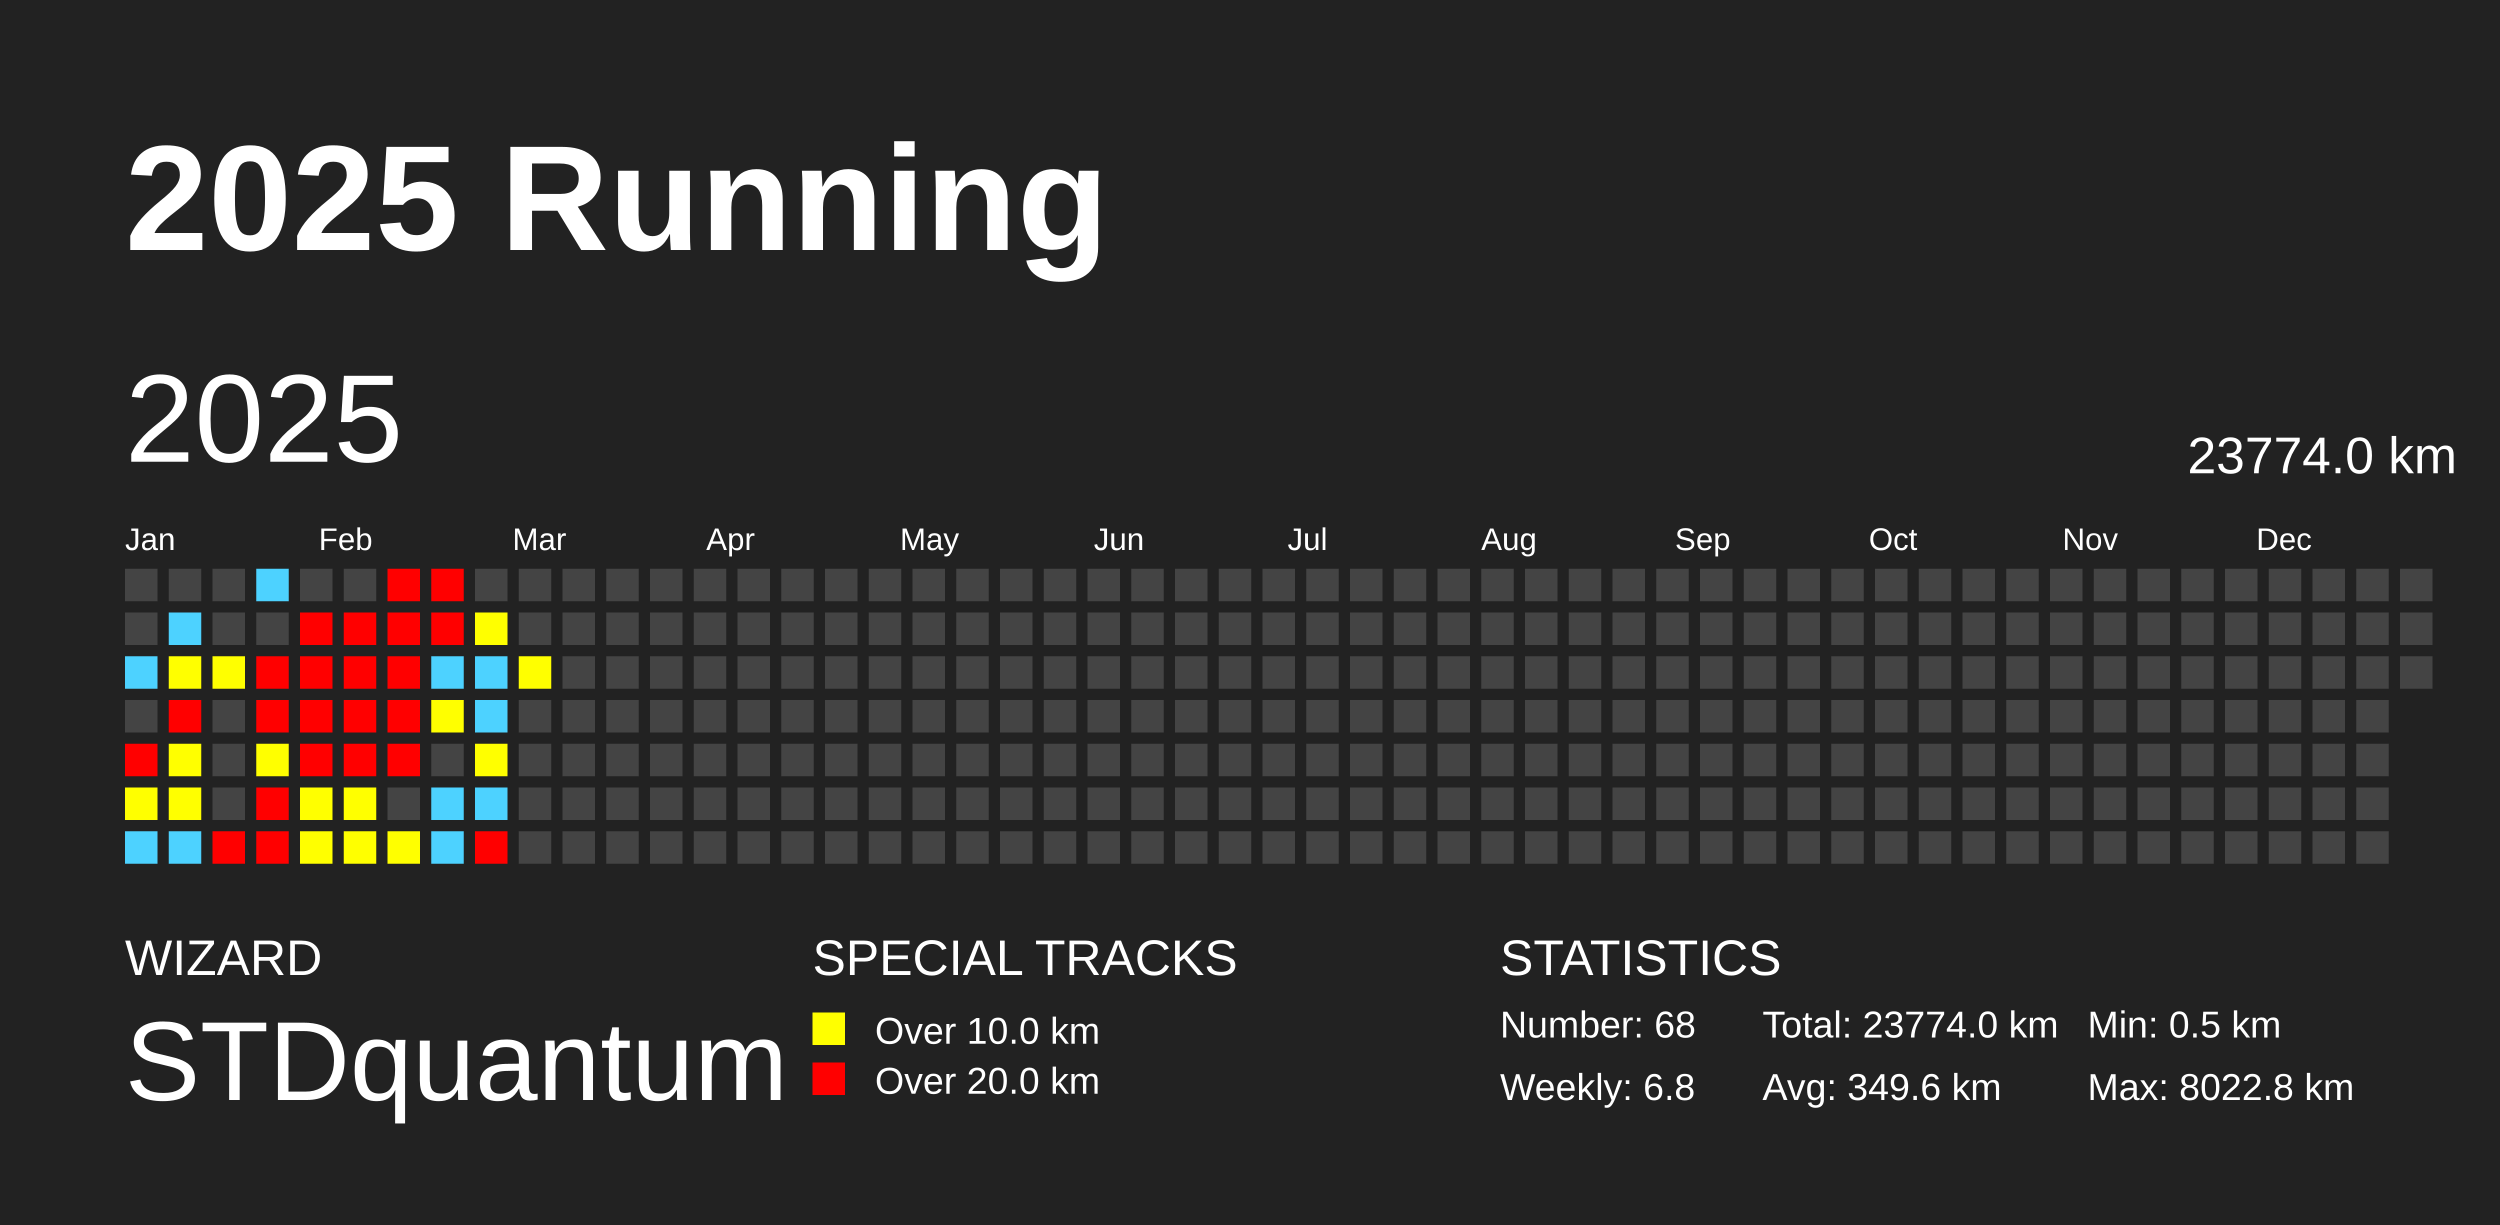
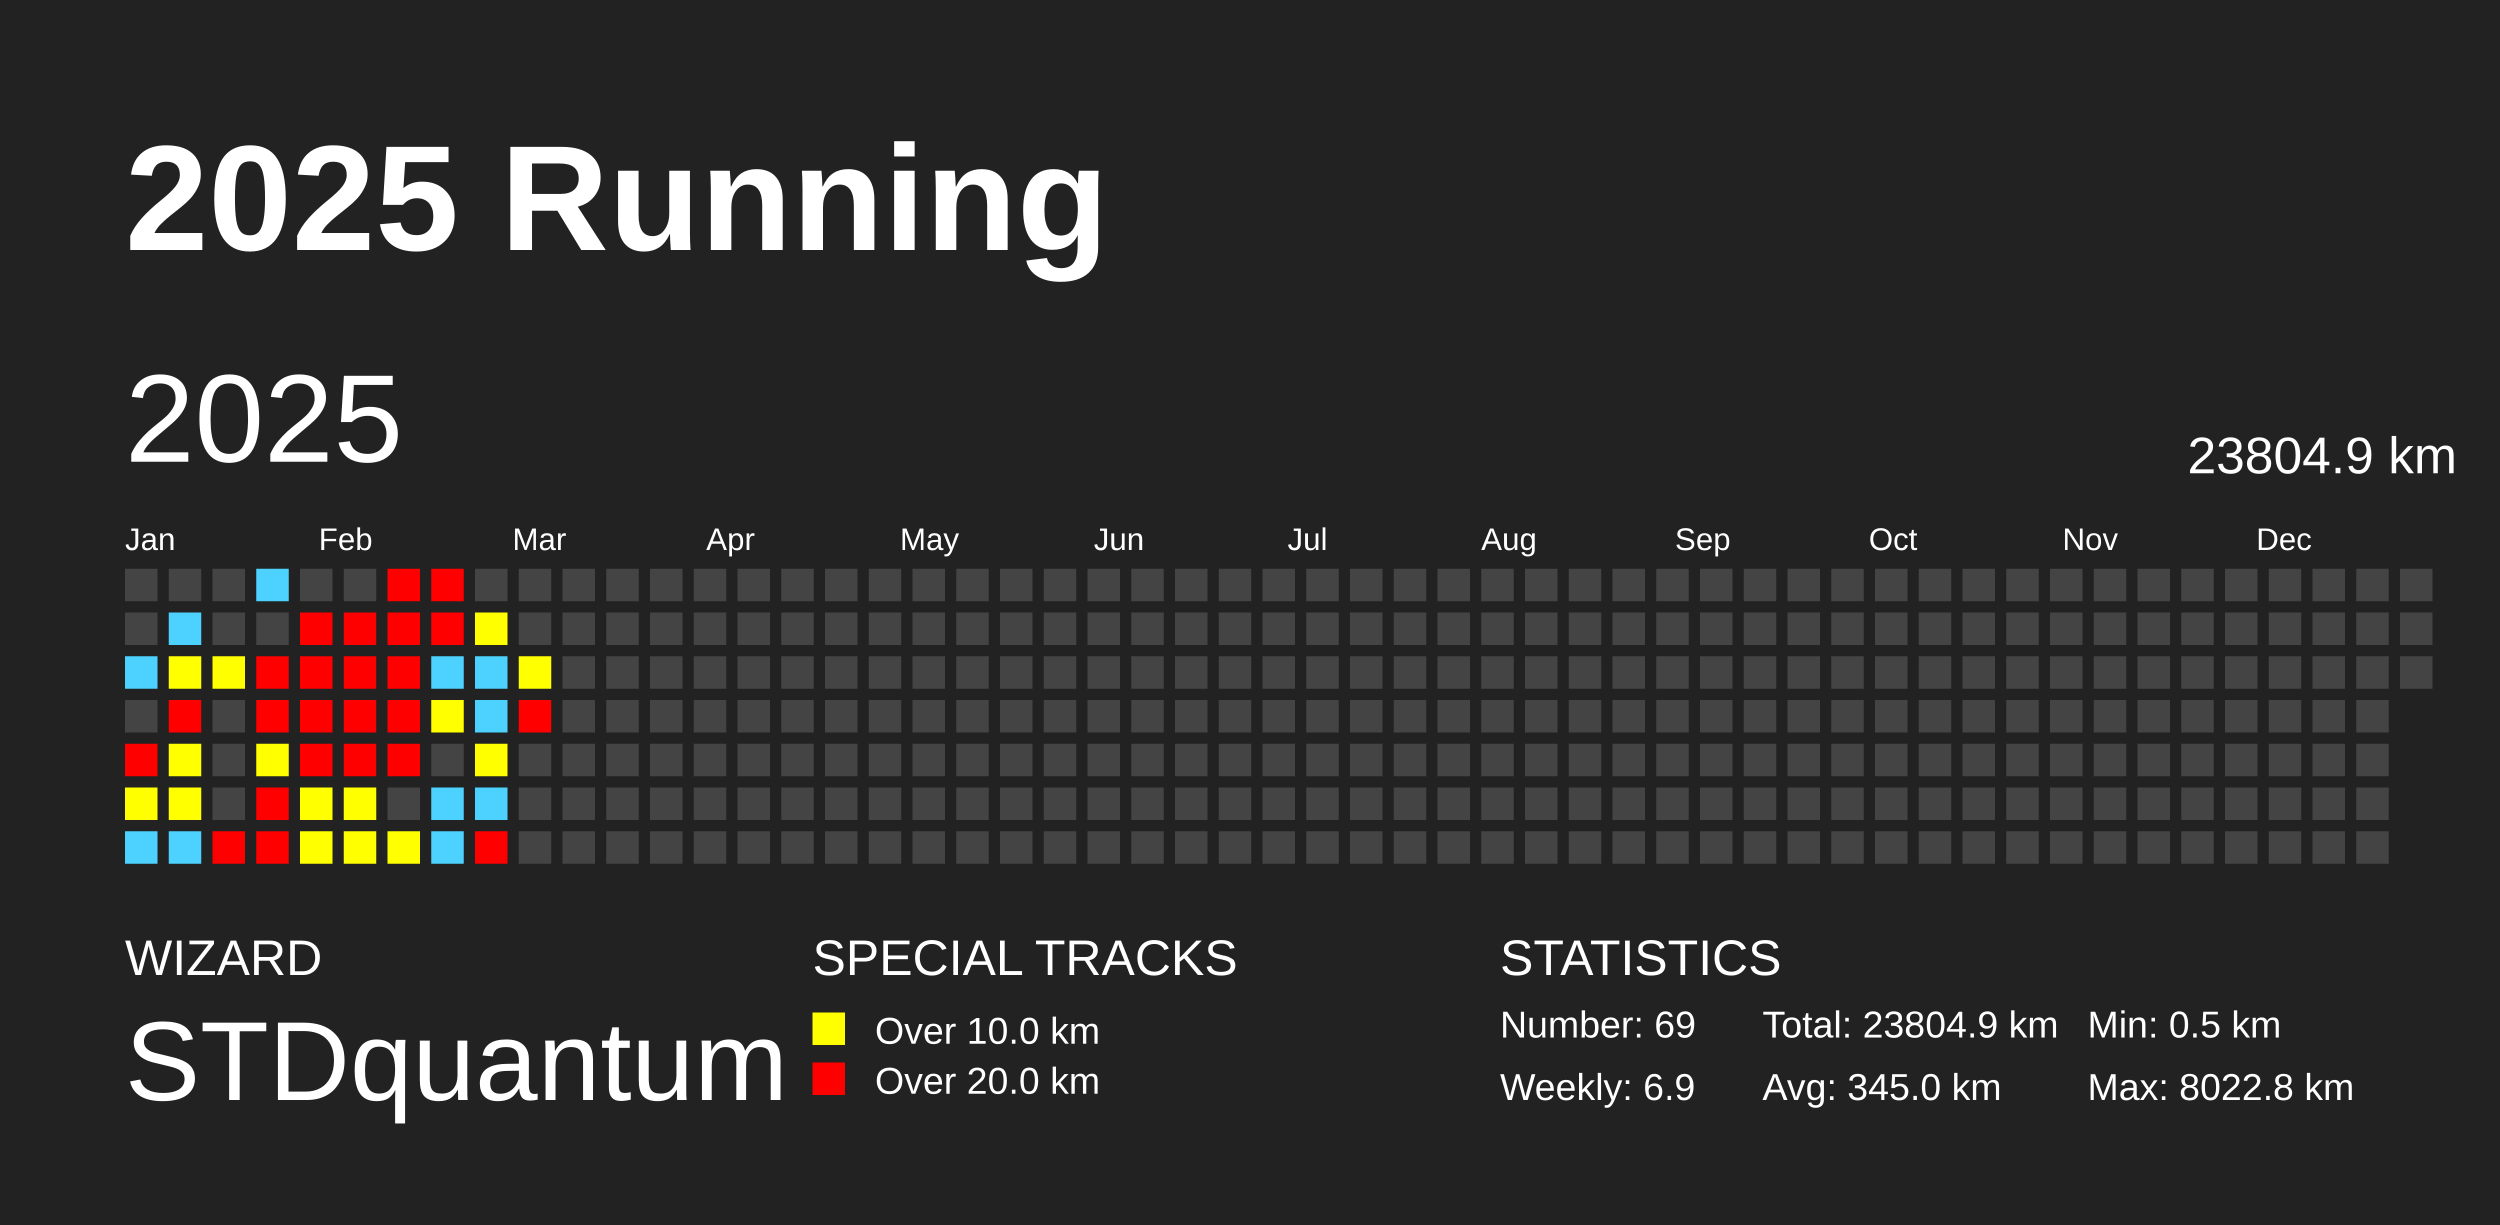
<svg xmlns="http://www.w3.org/2000/svg" baseProfile="full" height="98mm" version="1.1" viewBox="0,0,200,98" width="200mm">
  <defs />
  <rect fill="#222222" height="98" width="200" x="0" y="0" />
  <text fill="#FFFFFF" style="font-size:12px; font-family:Arial; font-weight:bold;" x="10" y="20">2025 Running</text>
  <text fill="#FFFFFF" style="font-size:4px; font-family:Arial" x="10" y="78">WIZARD</text>
  <text fill="#FFFFFF" style="font-size:9px; font-family:Arial" x="10" y="88">STDquantum</text>
  <text fill="#FFFFFF" style="font-size:4px; font-family:Arial" x="65" y="78">SPECIAL TRACKS</text>
  <rect fill="yellow" height="2.6" width="2.6" x="65" y="81" />
  <text fill="#FFFFFF" style="font-size:3px; font-family:Arial" x="70" y="83.5">Over 10.0 km</text>
  <rect fill="red" height="2.6" width="2.6" x="65" y="85" />
  <text fill="#FFFFFF" style="font-size:3px; font-family:Arial" x="70" y="87.5">Over 20.0 km</text>
  <text fill="#FFFFFF" style="font-size:4px; font-family:Arial" x="120" y="78">STATISTICS</text>
-   <text fill="#FFFFFF" style="font-size:3px; font-family:Arial" x="120" y="83">Number: 68</text>
-   <text fill="#FFFFFF" style="font-size:3px; font-family:Arial" x="120" y="88">Weekly: 6.8</text>
-   <text fill="#FFFFFF" style="font-size:3px; font-family:Arial" x="141" y="83">Total: 23774.0 km</text>
-   <text fill="#FFFFFF" style="font-size:3px; font-family:Arial" x="141" y="88">Avg: 349.6 km</text>
+   <text fill="#FFFFFF" style="font-size:3px; font-family:Arial" x="120" y="83">Number: 69</text>
+   <text fill="#FFFFFF" style="font-size:3px; font-family:Arial" x="120" y="88">Weekly: 6.9</text>
+   <text fill="#FFFFFF" style="font-size:3px; font-family:Arial" x="141" y="83">Total: 23804.9 km</text>
+   <text fill="#FFFFFF" style="font-size:3px; font-family:Arial" x="141" y="88">Avg: 345.0 km</text>
  <text fill="#FFFFFF" style="font-size:3px; font-family:Arial" x="167" y="83">Min: 0.5 km</text>
  <text fill="#FFFFFF" style="font-size:3px; font-family:Arial" x="167" y="88">Max: 8022.8 km</text>
  <text dominant-baseline="hanging" fill="#FFFFFF" style="font-size:10.0px; font-family:Arial;" x="10" y="30">2025</text>
-   <text dominant-baseline="hanging" fill="#FFFFFF" style="font-size:4.125px; font-family:Arial;" x="175" y="35">23774.0 km</text>
+   <text dominant-baseline="hanging" fill="#FFFFFF" style="font-size:4.125px; font-family:Arial;" x="175" y="35">23804.9 km</text>
  <text fill="#FFFFFF" style="font-size:2.5px; font-family:Arial" x="10.0" y="44">Jan</text>
  <text fill="#FFFFFF" style="font-size:2.5px; font-family:Arial" x="25.5" y="44">Feb</text>
  <text fill="#FFFFFF" style="font-size:2.5px; font-family:Arial" x="41.0" y="44">Mar</text>
  <text fill="#FFFFFF" style="font-size:2.5px; font-family:Arial" x="56.5" y="44">Apr</text>
  <text fill="#FFFFFF" style="font-size:2.5px; font-family:Arial" x="72.0" y="44">May</text>
  <text fill="#FFFFFF" style="font-size:2.5px; font-family:Arial" x="87.5" y="44">Jun</text>
  <text fill="#FFFFFF" style="font-size:2.5px; font-family:Arial" x="103.0" y="44">Jul</text>
  <text fill="#FFFFFF" style="font-size:2.5px; font-family:Arial" x="118.5" y="44">Aug</text>
  <text fill="#FFFFFF" style="font-size:2.5px; font-family:Arial" x="134.0" y="44">Sep</text>
  <text fill="#FFFFFF" style="font-size:2.5px; font-family:Arial" x="149.5" y="44">Oct</text>
  <text fill="#FFFFFF" style="font-size:2.5px; font-family:Arial" x="165.0" y="44">Nov</text>
  <text fill="#FFFFFF" style="font-size:2.5px; font-family:Arial" x="180.5" y="44">Dec</text>
  <rect fill="#444444" height="2.6" width="2.6" x="10.0" y="45.5" />
  <rect fill="#444444" height="2.6" width="2.6" x="10.0" y="49.0" />
  <rect fill="#4dd2ff" height="2.6" width="2.6" x="10.0" y="52.5" />
  <rect fill="#444444" height="2.6" width="2.6" x="10.0" y="56.0" />
  <rect fill="red" height="2.6" width="2.6" x="10.0" y="59.5" />
  <rect fill="#ffff00" height="2.6" width="2.6" x="10.0" y="63.0" />
  <rect fill="#4dd2ff" height="2.6" width="2.6" x="10.0" y="66.5" />
  <rect fill="#444444" height="2.6" width="2.6" x="13.5" y="45.5" />
  <rect fill="#4dd2ff" height="2.6" width="2.6" x="13.5" y="49.0" />
  <rect fill="#ffff00" height="2.6" width="2.6" x="13.5" y="52.5" />
  <rect fill="red" height="2.6" width="2.6" x="13.5" y="56.0" />
  <rect fill="#ffff00" height="2.6" width="2.6" x="13.5" y="59.5" />
  <rect fill="#ffff00" height="2.6" width="2.6" x="13.5" y="63.0" />
  <rect fill="#4dd2ff" height="2.6" width="2.6" x="13.5" y="66.5" />
  <rect fill="#444444" height="2.6" width="2.6" x="17.0" y="45.5" />
  <rect fill="#444444" height="2.6" width="2.6" x="17.0" y="49.0" />
  <rect fill="#ffff00" height="2.6" width="2.6" x="17.0" y="52.5" />
  <rect fill="#444444" height="2.6" width="2.6" x="17.0" y="56.0" />
  <rect fill="#444444" height="2.6" width="2.6" x="17.0" y="59.5" />
  <rect fill="#444444" height="2.6" width="2.6" x="17.0" y="63.0" />
  <rect fill="red" height="2.6" width="2.6" x="17.0" y="66.5" />
  <rect fill="#4dd2ff" height="2.6" width="2.6" x="20.5" y="45.5" />
  <rect fill="#444444" height="2.6" width="2.6" x="20.5" y="49.0" />
  <rect fill="red" height="2.6" width="2.6" x="20.5" y="52.5" />
  <rect fill="red" height="2.6" width="2.6" x="20.5" y="56.0" />
  <rect fill="#ffff00" height="2.6" width="2.6" x="20.5" y="59.5" />
  <rect fill="red" height="2.6" width="2.6" x="20.5" y="63.0" />
  <rect fill="red" height="2.6" width="2.6" x="20.5" y="66.5" />
  <rect fill="#444444" height="2.6" width="2.6" x="24.0" y="45.5" />
  <rect fill="red" height="2.6" width="2.6" x="24.0" y="49.0" />
  <rect fill="red" height="2.6" width="2.6" x="24.0" y="52.5" />
  <rect fill="red" height="2.6" width="2.6" x="24.0" y="56.0" />
  <rect fill="red" height="2.6" width="2.6" x="24.0" y="59.5" />
  <rect fill="#ffff00" height="2.6" width="2.6" x="24.0" y="63.0" />
  <rect fill="#ffff00" height="2.6" width="2.6" x="24.0" y="66.5" />
  <rect fill="#444444" height="2.6" width="2.6" x="27.5" y="45.5" />
  <rect fill="red" height="2.6" width="2.6" x="27.5" y="49.0" />
  <rect fill="red" height="2.6" width="2.6" x="27.5" y="52.5" />
  <rect fill="red" height="2.6" width="2.6" x="27.5" y="56.0" />
  <rect fill="red" height="2.6" width="2.6" x="27.5" y="59.5" />
  <rect fill="#ffff00" height="2.6" width="2.6" x="27.5" y="63.0" />
  <rect fill="#ffff00" height="2.6" width="2.6" x="27.5" y="66.5" />
  <rect fill="red" height="2.6" width="2.6" x="31.0" y="45.5" />
  <rect fill="red" height="2.6" width="2.6" x="31.0" y="49.0" />
  <rect fill="red" height="2.6" width="2.6" x="31.0" y="52.5" />
  <rect fill="red" height="2.6" width="2.6" x="31.0" y="56.0" />
  <rect fill="red" height="2.6" width="2.6" x="31.0" y="59.5" />
  <rect fill="#444444" height="2.6" width="2.6" x="31.0" y="63.0" />
  <rect fill="#ffff00" height="2.6" width="2.6" x="31.0" y="66.5" />
  <rect fill="red" height="2.6" width="2.6" x="34.5" y="45.5" />
  <rect fill="red" height="2.6" width="2.6" x="34.5" y="49.0" />
  <rect fill="#4dd2ff" height="2.6" width="2.6" x="34.5" y="52.5" />
  <rect fill="#ffff00" height="2.6" width="2.6" x="34.5" y="56.0" />
  <rect fill="#444444" height="2.6" width="2.6" x="34.5" y="59.5" />
  <rect fill="#4dd2ff" height="2.6" width="2.6" x="34.5" y="63.0" />
  <rect fill="#4dd2ff" height="2.6" width="2.6" x="34.5" y="66.5" />
  <rect fill="#444444" height="2.6" width="2.6" x="38.0" y="45.5" />
  <rect fill="#ffff00" height="2.6" width="2.6" x="38.0" y="49.0" />
  <rect fill="#4dd2ff" height="2.6" width="2.6" x="38.0" y="52.5" />
  <rect fill="#4dd2ff" height="2.6" width="2.6" x="38.0" y="56.0" />
  <rect fill="#ffff00" height="2.6" width="2.6" x="38.0" y="59.5" />
  <rect fill="#4dd2ff" height="2.6" width="2.6" x="38.0" y="63.0" />
  <rect fill="red" height="2.6" width="2.6" x="38.0" y="66.5" />
  <rect fill="#444444" height="2.6" width="2.6" x="41.5" y="45.5" />
  <rect fill="#444444" height="2.6" width="2.6" x="41.5" y="49.0" />
  <rect fill="#ffff00" height="2.6" width="2.6" x="41.5" y="52.5" />
-   <rect fill="#444444" height="2.6" width="2.6" x="41.5" y="56.0" />
+   <rect fill="red" height="2.6" width="2.6" x="41.5" y="56.0" />
  <rect fill="#444444" height="2.6" width="2.6" x="41.5" y="59.5" />
  <rect fill="#444444" height="2.6" width="2.6" x="41.5" y="63.0" />
  <rect fill="#444444" height="2.6" width="2.6" x="41.5" y="66.5" />
  <rect fill="#444444" height="2.6" width="2.6" x="45.0" y="45.5" />
  <rect fill="#444444" height="2.6" width="2.6" x="45.0" y="49.0" />
  <rect fill="#444444" height="2.6" width="2.6" x="45.0" y="52.5" />
  <rect fill="#444444" height="2.6" width="2.6" x="45.0" y="56.0" />
  <rect fill="#444444" height="2.6" width="2.6" x="45.0" y="59.5" />
  <rect fill="#444444" height="2.6" width="2.6" x="45.0" y="63.0" />
  <rect fill="#444444" height="2.6" width="2.6" x="45.0" y="66.5" />
  <rect fill="#444444" height="2.6" width="2.6" x="48.5" y="45.5" />
  <rect fill="#444444" height="2.6" width="2.6" x="48.5" y="49.0" />
  <rect fill="#444444" height="2.6" width="2.6" x="48.5" y="52.5" />
  <rect fill="#444444" height="2.6" width="2.6" x="48.5" y="56.0" />
  <rect fill="#444444" height="2.6" width="2.6" x="48.5" y="59.5" />
  <rect fill="#444444" height="2.6" width="2.6" x="48.5" y="63.0" />
  <rect fill="#444444" height="2.6" width="2.6" x="48.5" y="66.5" />
  <rect fill="#444444" height="2.6" width="2.6" x="52.0" y="45.5" />
  <rect fill="#444444" height="2.6" width="2.6" x="52.0" y="49.0" />
  <rect fill="#444444" height="2.6" width="2.6" x="52.0" y="52.5" />
  <rect fill="#444444" height="2.6" width="2.6" x="52.0" y="56.0" />
  <rect fill="#444444" height="2.6" width="2.6" x="52.0" y="59.5" />
  <rect fill="#444444" height="2.6" width="2.6" x="52.0" y="63.0" />
  <rect fill="#444444" height="2.6" width="2.6" x="52.0" y="66.5" />
  <rect fill="#444444" height="2.6" width="2.6" x="55.5" y="45.5" />
  <rect fill="#444444" height="2.6" width="2.6" x="55.5" y="49.0" />
  <rect fill="#444444" height="2.6" width="2.6" x="55.5" y="52.5" />
  <rect fill="#444444" height="2.6" width="2.6" x="55.5" y="56.0" />
  <rect fill="#444444" height="2.6" width="2.6" x="55.5" y="59.5" />
  <rect fill="#444444" height="2.6" width="2.6" x="55.5" y="63.0" />
  <rect fill="#444444" height="2.6" width="2.6" x="55.5" y="66.5" />
  <rect fill="#444444" height="2.6" width="2.6" x="59.0" y="45.5" />
  <rect fill="#444444" height="2.6" width="2.6" x="59.0" y="49.0" />
  <rect fill="#444444" height="2.6" width="2.6" x="59.0" y="52.5" />
  <rect fill="#444444" height="2.6" width="2.6" x="59.0" y="56.0" />
  <rect fill="#444444" height="2.6" width="2.6" x="59.0" y="59.5" />
  <rect fill="#444444" height="2.6" width="2.6" x="59.0" y="63.0" />
  <rect fill="#444444" height="2.6" width="2.6" x="59.0" y="66.5" />
  <rect fill="#444444" height="2.6" width="2.6" x="62.5" y="45.5" />
  <rect fill="#444444" height="2.6" width="2.6" x="62.5" y="49.0" />
  <rect fill="#444444" height="2.6" width="2.6" x="62.5" y="52.5" />
  <rect fill="#444444" height="2.6" width="2.6" x="62.5" y="56.0" />
  <rect fill="#444444" height="2.6" width="2.6" x="62.5" y="59.5" />
  <rect fill="#444444" height="2.6" width="2.6" x="62.5" y="63.0" />
  <rect fill="#444444" height="2.6" width="2.6" x="62.5" y="66.5" />
  <rect fill="#444444" height="2.6" width="2.6" x="66.0" y="45.5" />
  <rect fill="#444444" height="2.6" width="2.6" x="66.0" y="49.0" />
  <rect fill="#444444" height="2.6" width="2.6" x="66.0" y="52.5" />
  <rect fill="#444444" height="2.6" width="2.6" x="66.0" y="56.0" />
  <rect fill="#444444" height="2.6" width="2.6" x="66.0" y="59.5" />
  <rect fill="#444444" height="2.6" width="2.6" x="66.0" y="63.0" />
  <rect fill="#444444" height="2.6" width="2.6" x="66.0" y="66.5" />
  <rect fill="#444444" height="2.6" width="2.6" x="69.5" y="45.5" />
  <rect fill="#444444" height="2.6" width="2.6" x="69.5" y="49.0" />
  <rect fill="#444444" height="2.6" width="2.6" x="69.5" y="52.5" />
  <rect fill="#444444" height="2.6" width="2.6" x="69.5" y="56.0" />
  <rect fill="#444444" height="2.6" width="2.6" x="69.5" y="59.5" />
  <rect fill="#444444" height="2.6" width="2.6" x="69.5" y="63.0" />
  <rect fill="#444444" height="2.6" width="2.6" x="69.5" y="66.5" />
  <rect fill="#444444" height="2.6" width="2.6" x="73.0" y="45.5" />
  <rect fill="#444444" height="2.6" width="2.6" x="73.0" y="49.0" />
  <rect fill="#444444" height="2.6" width="2.6" x="73.0" y="52.5" />
  <rect fill="#444444" height="2.6" width="2.6" x="73.0" y="56.0" />
  <rect fill="#444444" height="2.6" width="2.6" x="73.0" y="59.5" />
  <rect fill="#444444" height="2.6" width="2.6" x="73.0" y="63.0" />
  <rect fill="#444444" height="2.6" width="2.6" x="73.0" y="66.5" />
  <rect fill="#444444" height="2.6" width="2.6" x="76.5" y="45.5" />
  <rect fill="#444444" height="2.6" width="2.6" x="76.5" y="49.0" />
  <rect fill="#444444" height="2.6" width="2.6" x="76.5" y="52.5" />
  <rect fill="#444444" height="2.6" width="2.6" x="76.5" y="56.0" />
  <rect fill="#444444" height="2.6" width="2.6" x="76.5" y="59.5" />
  <rect fill="#444444" height="2.6" width="2.6" x="76.5" y="63.0" />
  <rect fill="#444444" height="2.6" width="2.6" x="76.5" y="66.5" />
  <rect fill="#444444" height="2.6" width="2.6" x="80.0" y="45.5" />
  <rect fill="#444444" height="2.6" width="2.6" x="80.0" y="49.0" />
  <rect fill="#444444" height="2.6" width="2.6" x="80.0" y="52.5" />
  <rect fill="#444444" height="2.6" width="2.6" x="80.0" y="56.0" />
  <rect fill="#444444" height="2.6" width="2.6" x="80.0" y="59.5" />
  <rect fill="#444444" height="2.6" width="2.6" x="80.0" y="63.0" />
  <rect fill="#444444" height="2.6" width="2.6" x="80.0" y="66.5" />
  <rect fill="#444444" height="2.6" width="2.6" x="83.5" y="45.5" />
  <rect fill="#444444" height="2.6" width="2.6" x="83.5" y="49.0" />
  <rect fill="#444444" height="2.6" width="2.6" x="83.5" y="52.5" />
  <rect fill="#444444" height="2.6" width="2.6" x="83.5" y="56.0" />
  <rect fill="#444444" height="2.6" width="2.6" x="83.5" y="59.5" />
  <rect fill="#444444" height="2.6" width="2.6" x="83.5" y="63.0" />
  <rect fill="#444444" height="2.6" width="2.6" x="83.5" y="66.5" />
  <rect fill="#444444" height="2.6" width="2.6" x="87.0" y="45.5" />
  <rect fill="#444444" height="2.6" width="2.6" x="87.0" y="49.0" />
  <rect fill="#444444" height="2.6" width="2.6" x="87.0" y="52.5" />
  <rect fill="#444444" height="2.6" width="2.6" x="87.0" y="56.0" />
  <rect fill="#444444" height="2.6" width="2.6" x="87.0" y="59.5" />
  <rect fill="#444444" height="2.6" width="2.6" x="87.0" y="63.0" />
  <rect fill="#444444" height="2.6" width="2.6" x="87.0" y="66.5" />
  <rect fill="#444444" height="2.6" width="2.6" x="90.5" y="45.5" />
  <rect fill="#444444" height="2.6" width="2.6" x="90.5" y="49.0" />
  <rect fill="#444444" height="2.6" width="2.6" x="90.5" y="52.5" />
  <rect fill="#444444" height="2.6" width="2.6" x="90.5" y="56.0" />
  <rect fill="#444444" height="2.6" width="2.6" x="90.5" y="59.5" />
  <rect fill="#444444" height="2.6" width="2.6" x="90.5" y="63.0" />
  <rect fill="#444444" height="2.6" width="2.6" x="90.5" y="66.5" />
  <rect fill="#444444" height="2.6" width="2.6" x="94.0" y="45.5" />
  <rect fill="#444444" height="2.6" width="2.6" x="94.0" y="49.0" />
  <rect fill="#444444" height="2.6" width="2.6" x="94.0" y="52.5" />
  <rect fill="#444444" height="2.6" width="2.6" x="94.0" y="56.0" />
  <rect fill="#444444" height="2.6" width="2.6" x="94.0" y="59.5" />
  <rect fill="#444444" height="2.6" width="2.6" x="94.0" y="63.0" />
  <rect fill="#444444" height="2.6" width="2.6" x="94.0" y="66.5" />
  <rect fill="#444444" height="2.6" width="2.6" x="97.5" y="45.5" />
  <rect fill="#444444" height="2.6" width="2.6" x="97.5" y="49.0" />
  <rect fill="#444444" height="2.6" width="2.6" x="97.5" y="52.5" />
  <rect fill="#444444" height="2.6" width="2.6" x="97.5" y="56.0" />
  <rect fill="#444444" height="2.6" width="2.6" x="97.5" y="59.5" />
  <rect fill="#444444" height="2.6" width="2.6" x="97.5" y="63.0" />
  <rect fill="#444444" height="2.6" width="2.6" x="97.5" y="66.5" />
  <rect fill="#444444" height="2.6" width="2.6" x="101.0" y="45.5" />
  <rect fill="#444444" height="2.6" width="2.6" x="101.0" y="49.0" />
  <rect fill="#444444" height="2.6" width="2.6" x="101.0" y="52.5" />
  <rect fill="#444444" height="2.6" width="2.6" x="101.0" y="56.0" />
  <rect fill="#444444" height="2.6" width="2.6" x="101.0" y="59.5" />
  <rect fill="#444444" height="2.6" width="2.6" x="101.0" y="63.0" />
  <rect fill="#444444" height="2.6" width="2.6" x="101.0" y="66.5" />
  <rect fill="#444444" height="2.6" width="2.6" x="104.5" y="45.5" />
  <rect fill="#444444" height="2.6" width="2.6" x="104.5" y="49.0" />
  <rect fill="#444444" height="2.6" width="2.6" x="104.5" y="52.5" />
  <rect fill="#444444" height="2.6" width="2.6" x="104.5" y="56.0" />
  <rect fill="#444444" height="2.6" width="2.6" x="104.5" y="59.5" />
  <rect fill="#444444" height="2.6" width="2.6" x="104.5" y="63.0" />
  <rect fill="#444444" height="2.6" width="2.6" x="104.5" y="66.5" />
  <rect fill="#444444" height="2.6" width="2.6" x="108.0" y="45.5" />
  <rect fill="#444444" height="2.6" width="2.6" x="108.0" y="49.0" />
  <rect fill="#444444" height="2.6" width="2.6" x="108.0" y="52.5" />
  <rect fill="#444444" height="2.6" width="2.6" x="108.0" y="56.0" />
  <rect fill="#444444" height="2.6" width="2.6" x="108.0" y="59.5" />
  <rect fill="#444444" height="2.6" width="2.6" x="108.0" y="63.0" />
  <rect fill="#444444" height="2.6" width="2.6" x="108.0" y="66.5" />
  <rect fill="#444444" height="2.6" width="2.6" x="111.5" y="45.5" />
  <rect fill="#444444" height="2.6" width="2.6" x="111.5" y="49.0" />
  <rect fill="#444444" height="2.6" width="2.6" x="111.5" y="52.5" />
  <rect fill="#444444" height="2.6" width="2.6" x="111.5" y="56.0" />
  <rect fill="#444444" height="2.6" width="2.6" x="111.5" y="59.5" />
  <rect fill="#444444" height="2.6" width="2.6" x="111.5" y="63.0" />
  <rect fill="#444444" height="2.6" width="2.6" x="111.5" y="66.5" />
  <rect fill="#444444" height="2.6" width="2.6" x="115.0" y="45.5" />
  <rect fill="#444444" height="2.6" width="2.6" x="115.0" y="49.0" />
  <rect fill="#444444" height="2.6" width="2.6" x="115.0" y="52.5" />
  <rect fill="#444444" height="2.6" width="2.6" x="115.0" y="56.0" />
  <rect fill="#444444" height="2.6" width="2.6" x="115.0" y="59.5" />
  <rect fill="#444444" height="2.6" width="2.6" x="115.0" y="63.0" />
  <rect fill="#444444" height="2.6" width="2.6" x="115.0" y="66.5" />
  <rect fill="#444444" height="2.6" width="2.6" x="118.5" y="45.5" />
  <rect fill="#444444" height="2.6" width="2.6" x="118.5" y="49.0" />
  <rect fill="#444444" height="2.6" width="2.6" x="118.5" y="52.5" />
  <rect fill="#444444" height="2.6" width="2.6" x="118.5" y="56.0" />
  <rect fill="#444444" height="2.6" width="2.6" x="118.5" y="59.5" />
  <rect fill="#444444" height="2.6" width="2.6" x="118.5" y="63.0" />
  <rect fill="#444444" height="2.6" width="2.6" x="118.5" y="66.5" />
  <rect fill="#444444" height="2.6" width="2.6" x="122.0" y="45.5" />
  <rect fill="#444444" height="2.6" width="2.6" x="122.0" y="49.0" />
  <rect fill="#444444" height="2.6" width="2.6" x="122.0" y="52.5" />
  <rect fill="#444444" height="2.6" width="2.6" x="122.0" y="56.0" />
  <rect fill="#444444" height="2.6" width="2.6" x="122.0" y="59.5" />
  <rect fill="#444444" height="2.6" width="2.6" x="122.0" y="63.0" />
  <rect fill="#444444" height="2.6" width="2.6" x="122.0" y="66.5" />
  <rect fill="#444444" height="2.6" width="2.6" x="125.5" y="45.5" />
  <rect fill="#444444" height="2.6" width="2.6" x="125.5" y="49.0" />
  <rect fill="#444444" height="2.6" width="2.6" x="125.5" y="52.5" />
  <rect fill="#444444" height="2.6" width="2.6" x="125.5" y="56.0" />
  <rect fill="#444444" height="2.6" width="2.6" x="125.5" y="59.5" />
  <rect fill="#444444" height="2.6" width="2.6" x="125.5" y="63.0" />
  <rect fill="#444444" height="2.6" width="2.6" x="125.5" y="66.5" />
  <rect fill="#444444" height="2.6" width="2.6" x="129.0" y="45.5" />
  <rect fill="#444444" height="2.6" width="2.6" x="129.0" y="49.0" />
  <rect fill="#444444" height="2.6" width="2.6" x="129.0" y="52.5" />
  <rect fill="#444444" height="2.6" width="2.6" x="129.0" y="56.0" />
  <rect fill="#444444" height="2.6" width="2.6" x="129.0" y="59.5" />
  <rect fill="#444444" height="2.6" width="2.6" x="129.0" y="63.0" />
  <rect fill="#444444" height="2.6" width="2.6" x="129.0" y="66.5" />
  <rect fill="#444444" height="2.6" width="2.6" x="132.5" y="45.5" />
  <rect fill="#444444" height="2.6" width="2.6" x="132.5" y="49.0" />
  <rect fill="#444444" height="2.6" width="2.6" x="132.5" y="52.5" />
  <rect fill="#444444" height="2.6" width="2.6" x="132.5" y="56.0" />
  <rect fill="#444444" height="2.6" width="2.6" x="132.5" y="59.5" />
  <rect fill="#444444" height="2.6" width="2.6" x="132.5" y="63.0" />
  <rect fill="#444444" height="2.6" width="2.6" x="132.5" y="66.5" />
  <rect fill="#444444" height="2.6" width="2.6" x="136.0" y="45.5" />
  <rect fill="#444444" height="2.6" width="2.6" x="136.0" y="49.0" />
  <rect fill="#444444" height="2.6" width="2.6" x="136.0" y="52.5" />
  <rect fill="#444444" height="2.6" width="2.6" x="136.0" y="56.0" />
  <rect fill="#444444" height="2.6" width="2.6" x="136.0" y="59.5" />
  <rect fill="#444444" height="2.6" width="2.6" x="136.0" y="63.0" />
  <rect fill="#444444" height="2.6" width="2.6" x="136.0" y="66.5" />
  <rect fill="#444444" height="2.6" width="2.6" x="139.5" y="45.5" />
  <rect fill="#444444" height="2.6" width="2.6" x="139.5" y="49.0" />
  <rect fill="#444444" height="2.6" width="2.6" x="139.5" y="52.5" />
  <rect fill="#444444" height="2.6" width="2.6" x="139.5" y="56.0" />
  <rect fill="#444444" height="2.6" width="2.6" x="139.5" y="59.5" />
  <rect fill="#444444" height="2.6" width="2.6" x="139.5" y="63.0" />
  <rect fill="#444444" height="2.6" width="2.6" x="139.5" y="66.5" />
  <rect fill="#444444" height="2.6" width="2.6" x="143.0" y="45.5" />
  <rect fill="#444444" height="2.6" width="2.6" x="143.0" y="49.0" />
  <rect fill="#444444" height="2.6" width="2.6" x="143.0" y="52.5" />
  <rect fill="#444444" height="2.6" width="2.6" x="143.0" y="56.0" />
  <rect fill="#444444" height="2.6" width="2.6" x="143.0" y="59.5" />
  <rect fill="#444444" height="2.6" width="2.6" x="143.0" y="63.0" />
  <rect fill="#444444" height="2.6" width="2.6" x="143.0" y="66.5" />
  <rect fill="#444444" height="2.6" width="2.6" x="146.5" y="45.5" />
  <rect fill="#444444" height="2.6" width="2.6" x="146.5" y="49.0" />
  <rect fill="#444444" height="2.6" width="2.6" x="146.5" y="52.5" />
  <rect fill="#444444" height="2.6" width="2.6" x="146.5" y="56.0" />
  <rect fill="#444444" height="2.6" width="2.6" x="146.5" y="59.5" />
  <rect fill="#444444" height="2.6" width="2.6" x="146.5" y="63.0" />
  <rect fill="#444444" height="2.6" width="2.6" x="146.5" y="66.5" />
  <rect fill="#444444" height="2.6" width="2.6" x="150.0" y="45.5" />
  <rect fill="#444444" height="2.6" width="2.6" x="150.0" y="49.0" />
  <rect fill="#444444" height="2.6" width="2.6" x="150.0" y="52.5" />
  <rect fill="#444444" height="2.6" width="2.6" x="150.0" y="56.0" />
  <rect fill="#444444" height="2.6" width="2.6" x="150.0" y="59.5" />
  <rect fill="#444444" height="2.6" width="2.6" x="150.0" y="63.0" />
  <rect fill="#444444" height="2.6" width="2.6" x="150.0" y="66.5" />
  <rect fill="#444444" height="2.6" width="2.6" x="153.5" y="45.5" />
  <rect fill="#444444" height="2.6" width="2.6" x="153.5" y="49.0" />
  <rect fill="#444444" height="2.6" width="2.6" x="153.5" y="52.5" />
  <rect fill="#444444" height="2.6" width="2.6" x="153.5" y="56.0" />
  <rect fill="#444444" height="2.6" width="2.6" x="153.5" y="59.5" />
  <rect fill="#444444" height="2.6" width="2.6" x="153.5" y="63.0" />
  <rect fill="#444444" height="2.6" width="2.6" x="153.5" y="66.5" />
  <rect fill="#444444" height="2.6" width="2.6" x="157.0" y="45.5" />
  <rect fill="#444444" height="2.6" width="2.6" x="157.0" y="49.0" />
  <rect fill="#444444" height="2.6" width="2.6" x="157.0" y="52.5" />
  <rect fill="#444444" height="2.6" width="2.6" x="157.0" y="56.0" />
  <rect fill="#444444" height="2.6" width="2.6" x="157.0" y="59.5" />
  <rect fill="#444444" height="2.6" width="2.6" x="157.0" y="63.0" />
  <rect fill="#444444" height="2.6" width="2.6" x="157.0" y="66.5" />
  <rect fill="#444444" height="2.6" width="2.6" x="160.5" y="45.5" />
  <rect fill="#444444" height="2.6" width="2.6" x="160.5" y="49.0" />
  <rect fill="#444444" height="2.6" width="2.6" x="160.5" y="52.5" />
  <rect fill="#444444" height="2.6" width="2.6" x="160.5" y="56.0" />
  <rect fill="#444444" height="2.6" width="2.6" x="160.5" y="59.5" />
  <rect fill="#444444" height="2.6" width="2.6" x="160.5" y="63.0" />
  <rect fill="#444444" height="2.6" width="2.6" x="160.5" y="66.5" />
  <rect fill="#444444" height="2.6" width="2.6" x="164.0" y="45.5" />
  <rect fill="#444444" height="2.6" width="2.6" x="164.0" y="49.0" />
  <rect fill="#444444" height="2.6" width="2.6" x="164.0" y="52.5" />
  <rect fill="#444444" height="2.6" width="2.6" x="164.0" y="56.0" />
  <rect fill="#444444" height="2.6" width="2.6" x="164.0" y="59.5" />
  <rect fill="#444444" height="2.6" width="2.6" x="164.0" y="63.0" />
  <rect fill="#444444" height="2.6" width="2.6" x="164.0" y="66.5" />
  <rect fill="#444444" height="2.6" width="2.6" x="167.5" y="45.5" />
  <rect fill="#444444" height="2.6" width="2.6" x="167.5" y="49.0" />
  <rect fill="#444444" height="2.6" width="2.6" x="167.5" y="52.5" />
  <rect fill="#444444" height="2.6" width="2.6" x="167.5" y="56.0" />
  <rect fill="#444444" height="2.6" width="2.6" x="167.5" y="59.5" />
  <rect fill="#444444" height="2.6" width="2.6" x="167.5" y="63.0" />
  <rect fill="#444444" height="2.6" width="2.6" x="167.5" y="66.5" />
  <rect fill="#444444" height="2.6" width="2.6" x="171.0" y="45.5" />
  <rect fill="#444444" height="2.6" width="2.6" x="171.0" y="49.0" />
  <rect fill="#444444" height="2.6" width="2.6" x="171.0" y="52.5" />
  <rect fill="#444444" height="2.6" width="2.6" x="171.0" y="56.0" />
  <rect fill="#444444" height="2.6" width="2.6" x="171.0" y="59.5" />
  <rect fill="#444444" height="2.6" width="2.6" x="171.0" y="63.0" />
  <rect fill="#444444" height="2.6" width="2.6" x="171.0" y="66.5" />
  <rect fill="#444444" height="2.6" width="2.6" x="174.5" y="45.5" />
  <rect fill="#444444" height="2.6" width="2.6" x="174.5" y="49.0" />
  <rect fill="#444444" height="2.6" width="2.6" x="174.5" y="52.5" />
  <rect fill="#444444" height="2.6" width="2.6" x="174.5" y="56.0" />
  <rect fill="#444444" height="2.6" width="2.6" x="174.5" y="59.5" />
  <rect fill="#444444" height="2.6" width="2.6" x="174.5" y="63.0" />
  <rect fill="#444444" height="2.6" width="2.6" x="174.5" y="66.5" />
  <rect fill="#444444" height="2.6" width="2.6" x="178.0" y="45.5" />
  <rect fill="#444444" height="2.6" width="2.6" x="178.0" y="49.0" />
  <rect fill="#444444" height="2.6" width="2.6" x="178.0" y="52.5" />
  <rect fill="#444444" height="2.6" width="2.6" x="178.0" y="56.0" />
  <rect fill="#444444" height="2.6" width="2.6" x="178.0" y="59.5" />
  <rect fill="#444444" height="2.6" width="2.6" x="178.0" y="63.0" />
  <rect fill="#444444" height="2.6" width="2.6" x="178.0" y="66.5" />
  <rect fill="#444444" height="2.6" width="2.6" x="181.5" y="45.5" />
  <rect fill="#444444" height="2.6" width="2.6" x="181.5" y="49.0" />
  <rect fill="#444444" height="2.6" width="2.6" x="181.5" y="52.5" />
  <rect fill="#444444" height="2.6" width="2.6" x="181.5" y="56.0" />
  <rect fill="#444444" height="2.6" width="2.6" x="181.5" y="59.5" />
  <rect fill="#444444" height="2.6" width="2.6" x="181.5" y="63.0" />
  <rect fill="#444444" height="2.6" width="2.6" x="181.5" y="66.5" />
  <rect fill="#444444" height="2.6" width="2.6" x="185.0" y="45.5" />
  <rect fill="#444444" height="2.6" width="2.6" x="185.0" y="49.0" />
  <rect fill="#444444" height="2.6" width="2.6" x="185.0" y="52.5" />
  <rect fill="#444444" height="2.6" width="2.6" x="185.0" y="56.0" />
  <rect fill="#444444" height="2.6" width="2.6" x="185.0" y="59.5" />
  <rect fill="#444444" height="2.6" width="2.6" x="185.0" y="63.0" />
  <rect fill="#444444" height="2.6" width="2.6" x="185.0" y="66.5" />
  <rect fill="#444444" height="2.6" width="2.6" x="188.5" y="45.5" />
  <rect fill="#444444" height="2.6" width="2.6" x="188.5" y="49.0" />
  <rect fill="#444444" height="2.6" width="2.6" x="188.5" y="52.5" />
  <rect fill="#444444" height="2.6" width="2.6" x="188.5" y="56.0" />
  <rect fill="#444444" height="2.6" width="2.6" x="188.5" y="59.5" />
  <rect fill="#444444" height="2.6" width="2.6" x="188.5" y="63.0" />
  <rect fill="#444444" height="2.6" width="2.6" x="188.5" y="66.5" />
  <rect fill="#444444" height="2.6" width="2.6" x="192.0" y="45.5" />
  <rect fill="#444444" height="2.6" width="2.6" x="192.0" y="49.0" />
  <rect fill="#444444" height="2.6" width="2.6" x="192.0" y="52.5" />
</svg>
